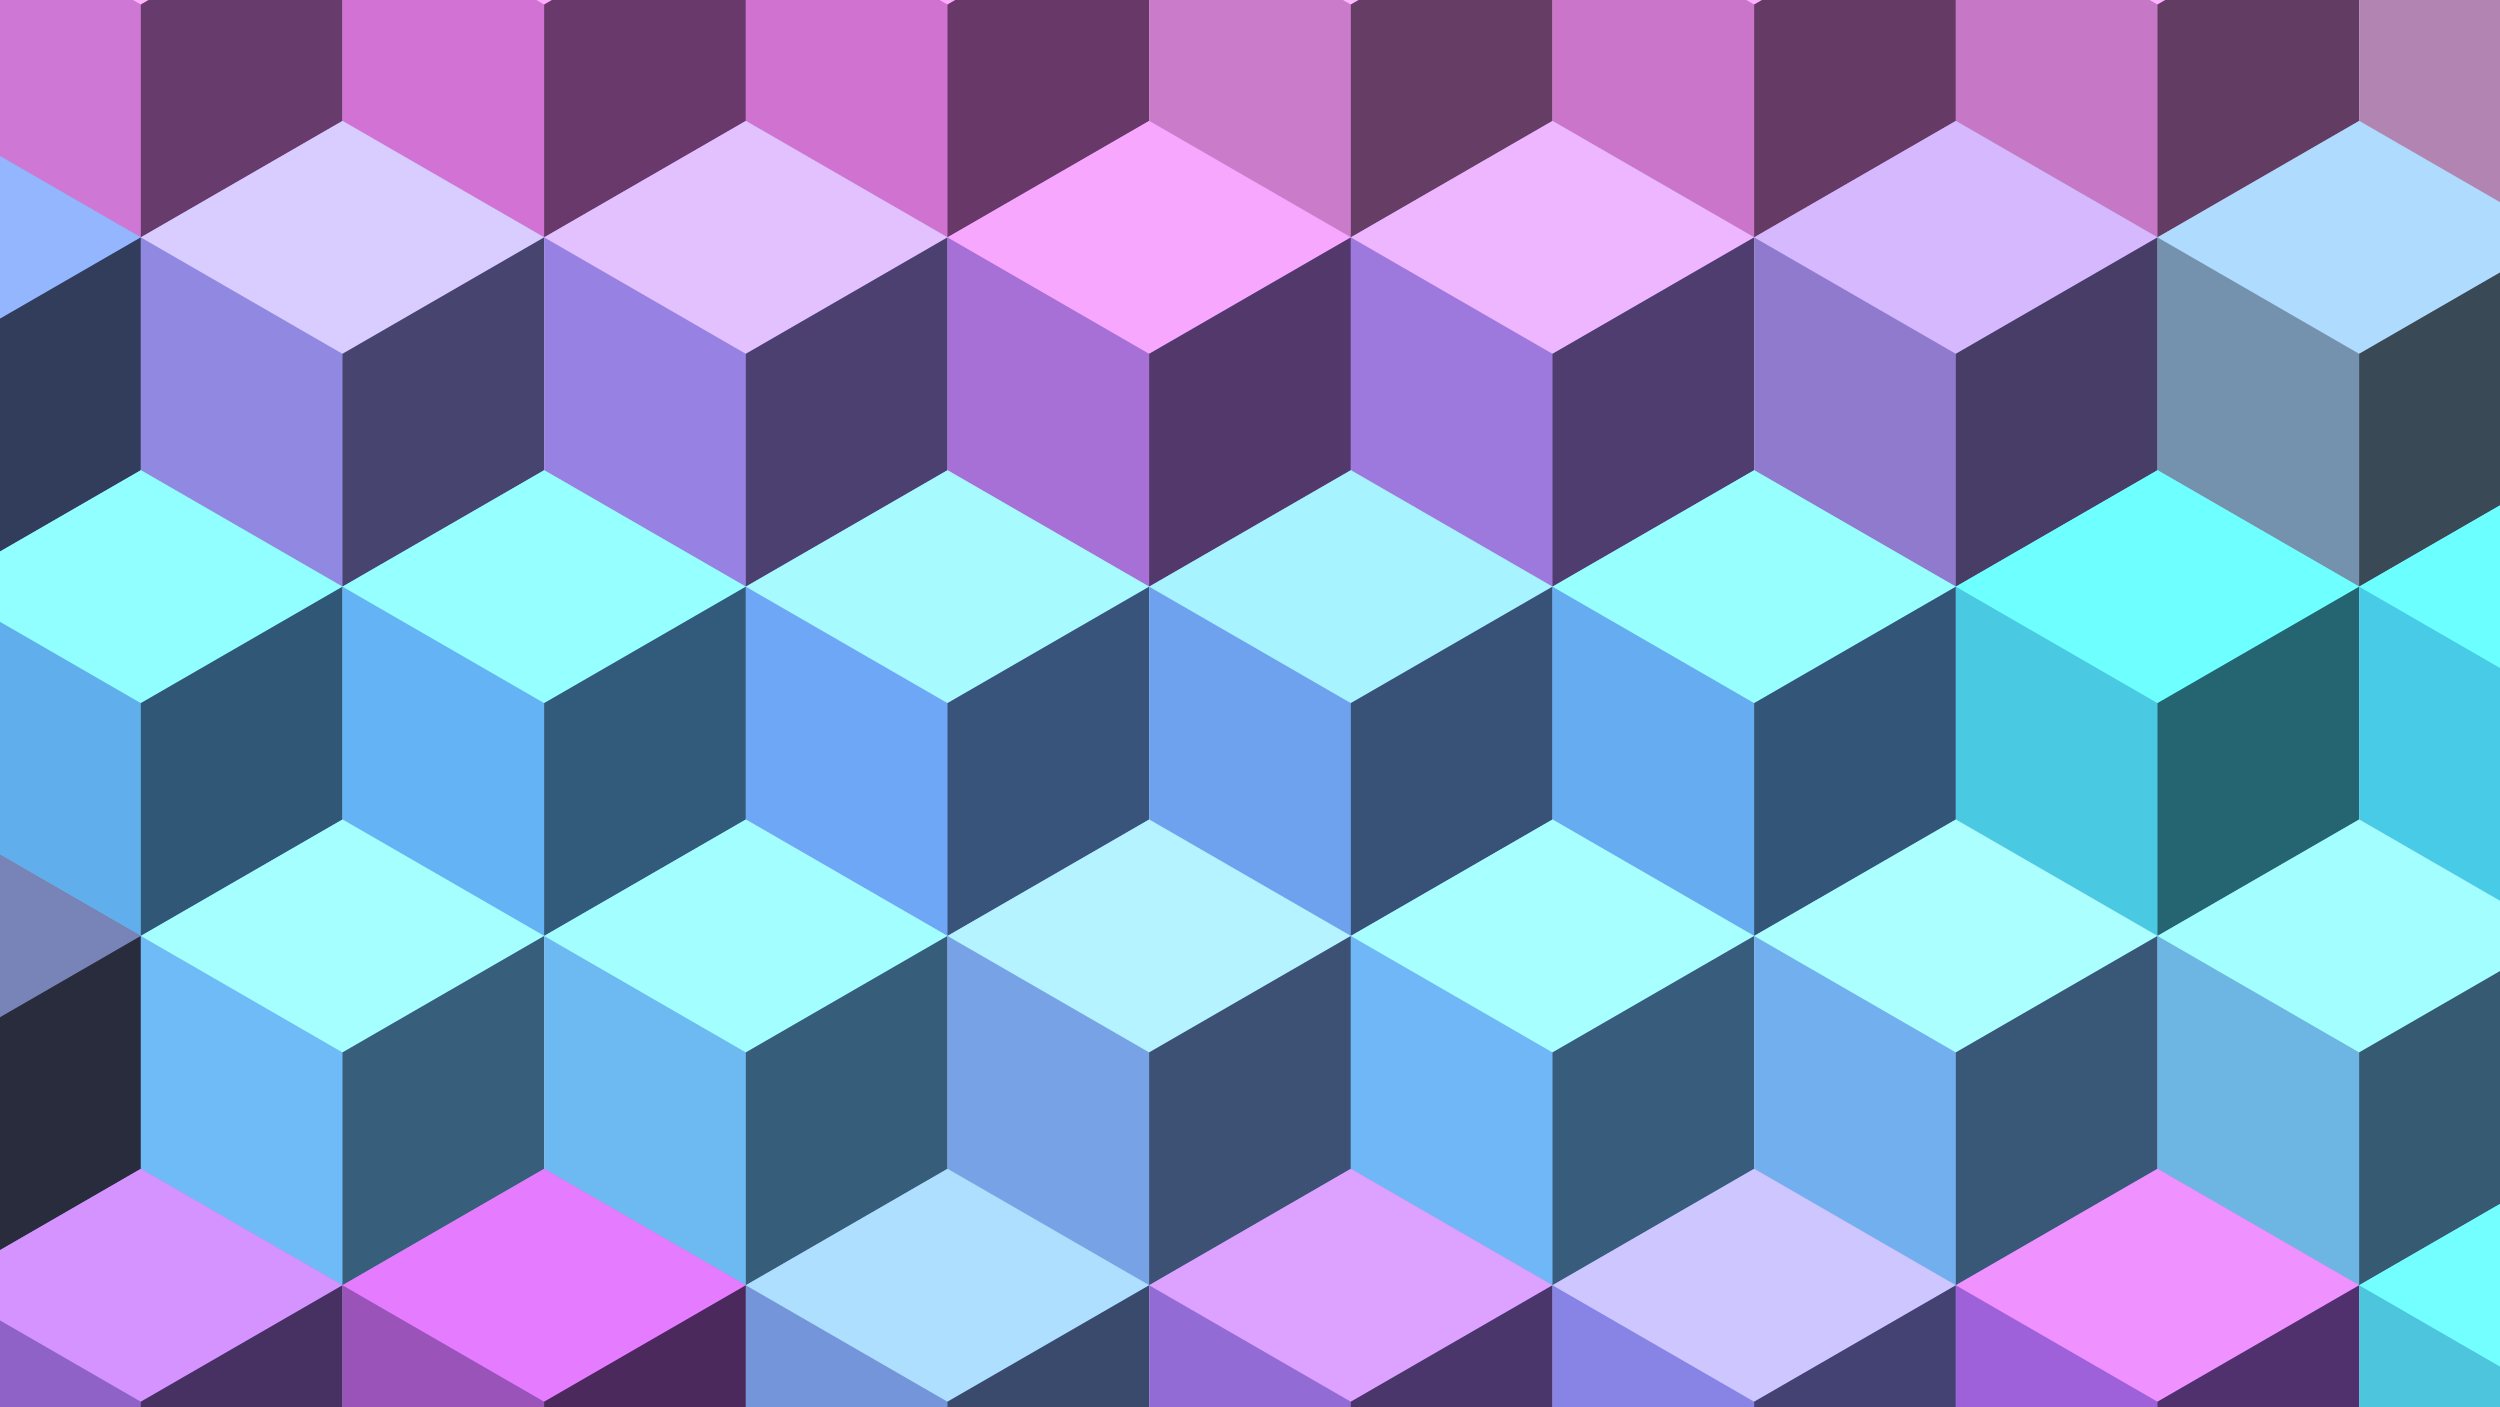
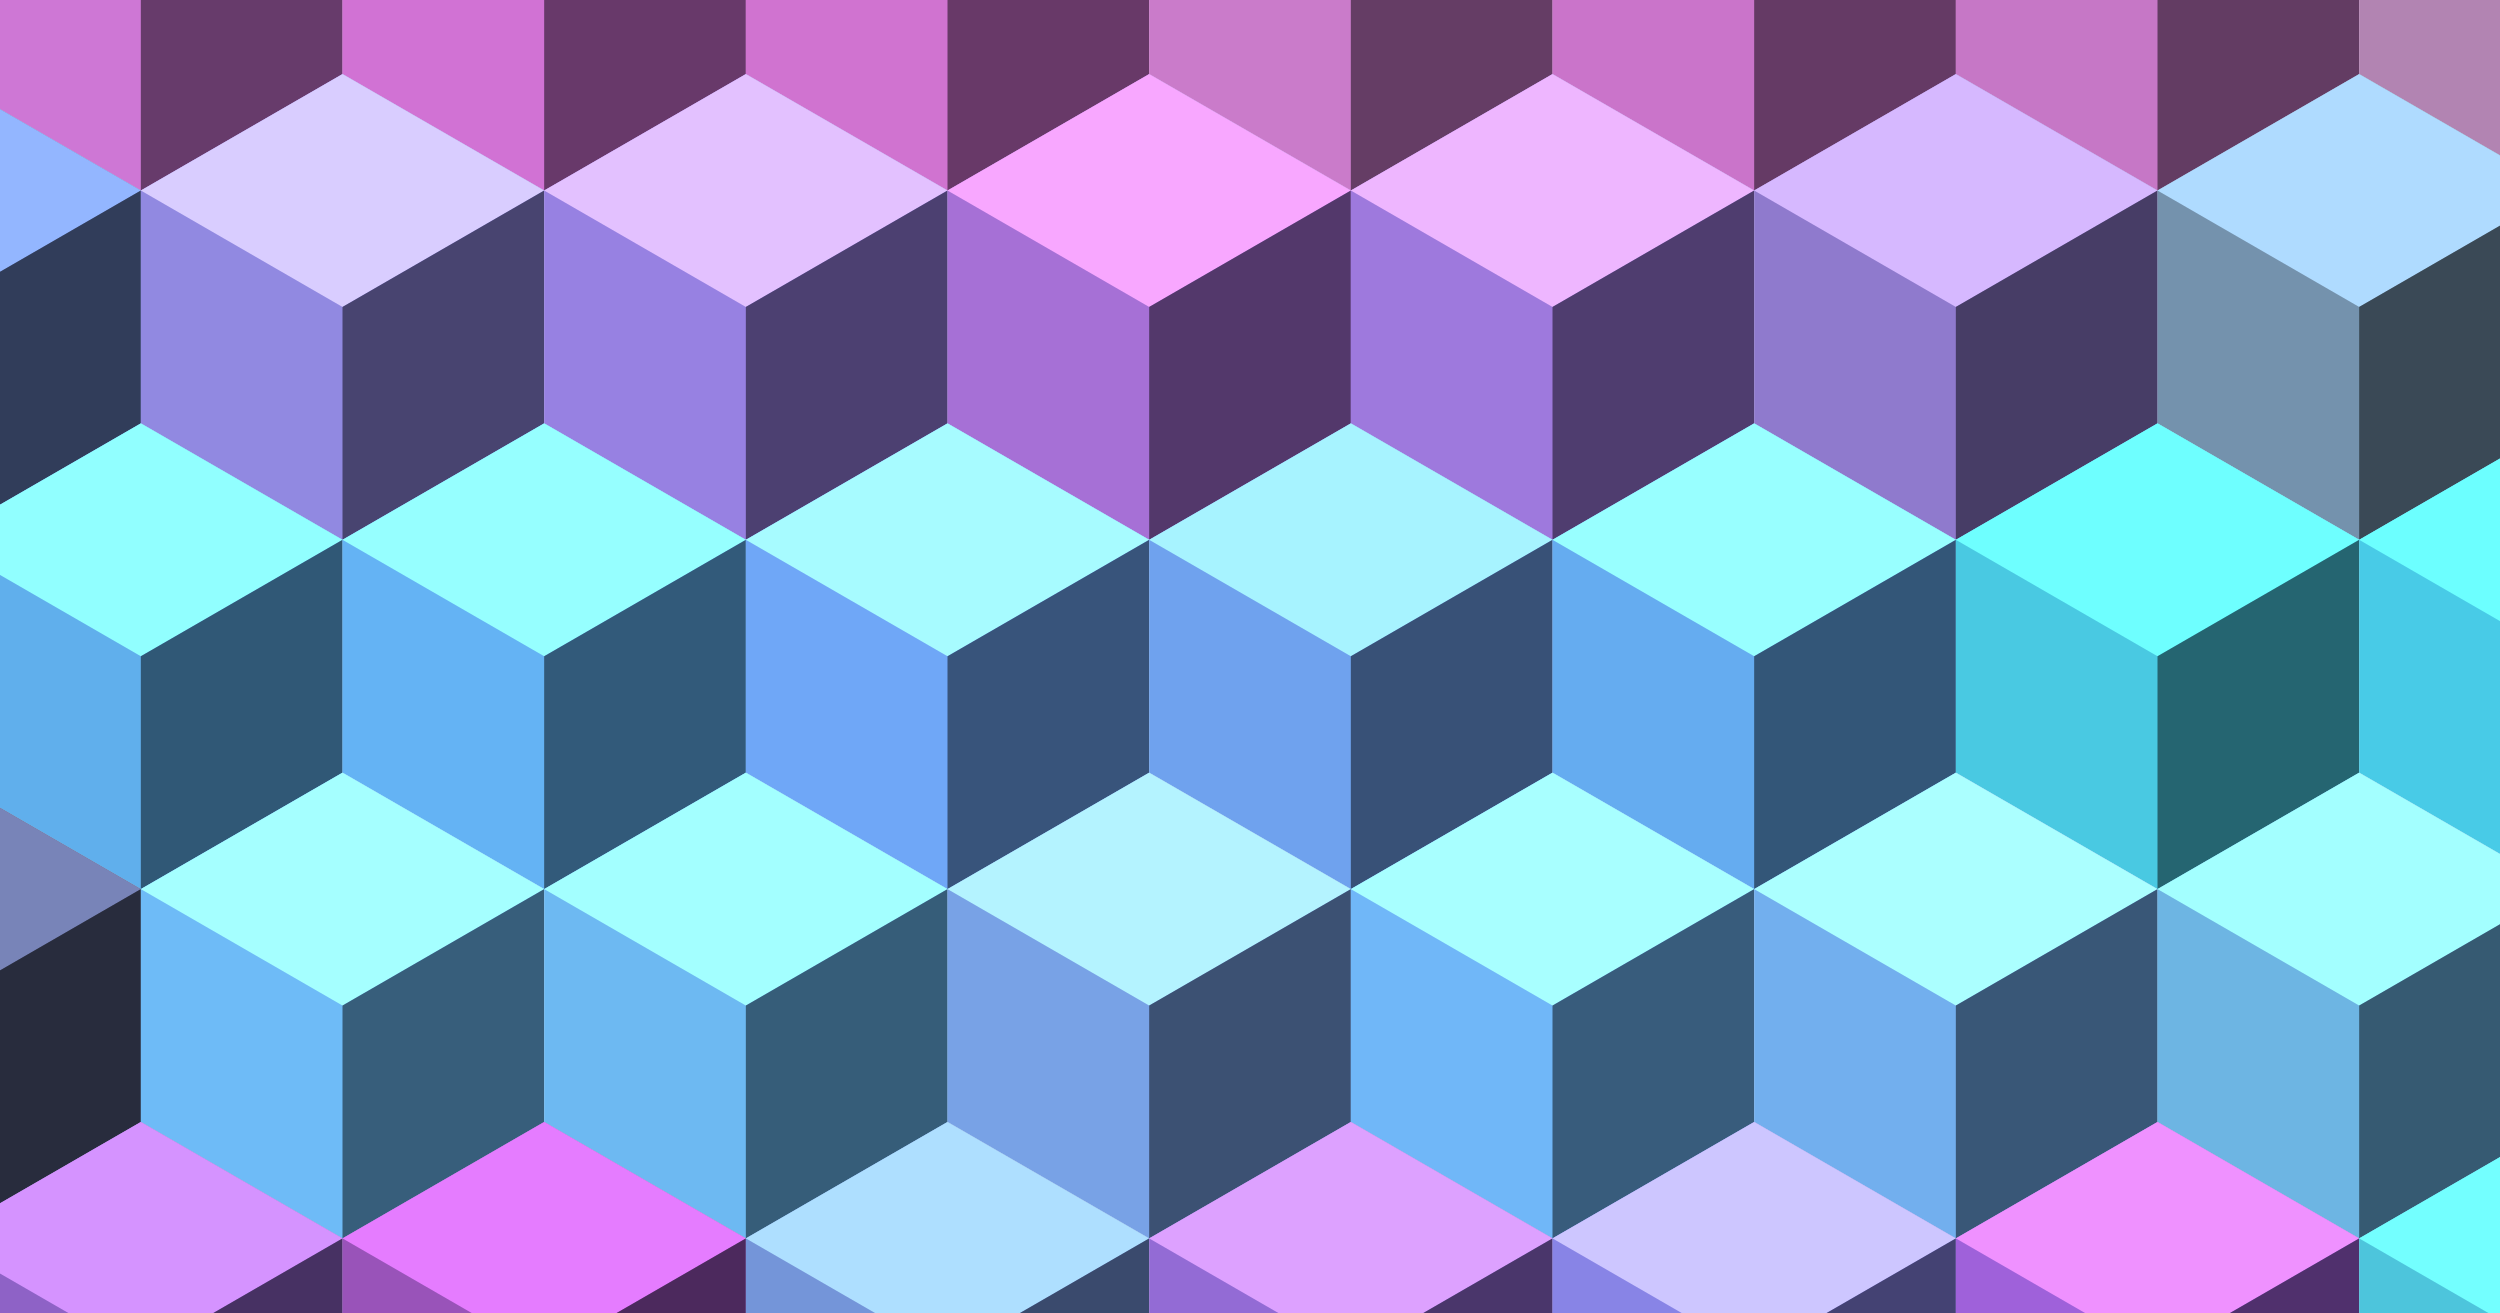
- <svg xmlns="http://www.w3.org/2000/svg" version="1.1" width="1200" height="675" viewBox="0,0,1200,675">
+ <svg xmlns="http://www.w3.org/2000/svg" version="1.1" width="1200" height="630" viewBox="0,0,1200,630">
  <g fill="none" fill-rule="nonzero" stroke="none" stroke-width="1" stroke-linecap="butt" stroke-linejoin="miter" stroke-miterlimit="10" stroke-dasharray="" stroke-dashoffset="0" font-family="none" font-weight="none" font-size="none" text-anchor="none" style="mix-blend-mode: normal">
    <g>
      <g>
-         <path d="M-126,-221.375l96.8,-55.888l96.8,55.888v111.775l-96.8,55.888l-96.8,-55.888z" fill="#000000" />
-         <path d="M-126,-221.375l96.8,-55.888l96.8,55.888l-96.8,55.888z" fill="#ffffff" />
-         <path d="M67.6,-221.375v111.775l-96.8,55.888v-111.775z" fill="#000000" />
-       </g>
-       <g>
-         <path d="M67.6,-221.375l96.8,-55.888l96.8,55.888v111.775l-96.8,55.888l-96.8,-55.888z" fill="#000000" />
-         <path d="M67.6,-221.375l96.8,-55.888l96.8,55.888l-96.8,55.888z" fill="#ffffff" />
-         <path d="M261.2,-221.375v111.775l-96.8,55.888v-111.775z" fill="#000000" />
-       </g>
-       <g>
-         <path d="M261.2,-221.375l96.8,-55.888l96.8,55.888v111.775l-96.8,55.888l-96.8,-55.888z" fill="#000000" />
-         <path d="M261.2,-221.375l96.8,-55.888l96.8,55.888l-96.8,55.888z" fill="#ffffff" />
-         <path d="M454.8,-221.375v111.775l-96.8,55.888v-111.775z" fill="#000000" />
-       </g>
-       <g>
-         <path d="M454.8,-221.375l96.8,-55.888l96.8,55.888v111.775l-96.8,55.888l-96.8,-55.888z" fill="#000000" />
-         <path d="M454.8,-221.375l96.8,-55.888l96.8,55.888l-96.8,55.888z" fill="#ffffff" />
-         <path d="M648.4,-221.375v111.775l-96.8,55.888v-111.775z" fill="#000000" />
-       </g>
-       <g>
-         <path d="M648.4,-221.375l96.8,-55.888l96.8,55.888v111.775l-96.8,55.888l-96.8,-55.888z" fill="#000000" />
-         <path d="M648.4,-221.375l96.8,-55.888l96.8,55.888l-96.8,55.888z" fill="#ffffff" />
-         <path d="M842,-221.375v111.775l-96.8,55.888v-111.775z" fill="#000000" />
-       </g>
-       <g>
-         <path d="M842,-221.375l96.8,-55.888l96.8,55.888v111.775l-96.8,55.888l-96.8,-55.888z" fill="#000000" />
-         <path d="M842,-221.375l96.8,-55.888l96.8,55.888l-96.8,55.888z" fill="#ffffff" />
-         <path d="M1035.6,-221.375v111.775l-96.8,55.888v-111.775z" fill="#000000" />
-       </g>
-       <g>
-         <path d="M1035.6,-221.375l96.8,-55.888l96.8,55.888v111.775l-96.8,55.888l-96.8,-55.888z" fill="#000000" />
-         <path d="M1035.6,-221.375l96.8,-55.888l96.8,55.888l-96.8,55.888z" fill="#ffffff" />
-         <path d="M1229.2,-221.375v111.775l-96.8,55.888v-111.775z" fill="#000000" />
-       </g>
-       <g>
-         <path d="M-29.2,-53.713l96.8,-55.888l96.8,55.888v111.775l-96.8,55.888l-96.8,-55.888z" fill="#ce77d5" />
-         <path d="M-29.2,-53.713l96.8,-55.888l96.8,55.888l-96.8,55.888z" fill="#ffb2ff" />
-         <path d="M164.4,-53.713v111.775l-96.8,55.888v-111.775z" fill="#673b6b" />
-       </g>
-       <g>
-         <path d="M164.4,-53.713l96.8,-55.888l96.8,55.888v111.775l-96.8,55.888l-96.8,-55.888z" fill="#d172d4" />
-         <path d="M164.4,-53.713l96.8,-55.888l96.8,55.888l-96.8,55.888z" fill="#ffabff" />
-         <path d="M358,-53.713v111.775l-96.8,55.888v-111.775z" fill="#68396a" />
-       </g>
-       <g>
-         <path d="M358,-53.713l96.8,-55.888l96.8,55.888v111.775l-96.8,55.888l-96.8,-55.888z" fill="#d073d0" />
-         <path d="M358,-53.713l96.8,-55.888l96.8,55.888l-96.8,55.888z" fill="#ffacff" />
-         <path d="M551.6,-53.713v111.775l-96.8,55.888v-111.775z" fill="#683968" />
-       </g>
-       <g>
-         <path d="M551.6,-53.713l96.8,-55.888l96.8,55.888v111.775l-96.8,55.888l-96.8,-55.888z" fill="#ca7bca" />
-         <path d="M551.6,-53.713l96.8,-55.888l96.8,55.888l-96.8,55.888z" fill="#ffb8ff" />
-         <path d="M745.2,-53.713v111.775l-96.8,55.888v-111.775z" fill="#653d65" />
-       </g>
-       <g>
-         <path d="M745.2,-53.713l96.8,-55.888l96.8,55.888v111.775l-96.8,55.888l-96.8,-55.888z" fill="#ca74ca" />
-         <path d="M745.2,-53.713l96.8,-55.888l96.8,55.888l-96.8,55.888z" fill="#ffafff" />
-         <path d="M938.8,-53.713v111.775l-96.8,55.888v-111.775z" fill="#653a65" />
-       </g>
-       <g>
-         <path d="M938.8,-53.713l96.8,-55.888l96.8,55.888v111.775l-96.8,55.888l-96.8,-55.888z" fill="#c677c6" />
-         <path d="M938.8,-53.713l96.8,-55.888l96.8,55.888l-96.8,55.888z" fill="#ffb3ff" />
-         <path d="M1132.4,-53.713v111.775l-96.8,55.888v-111.775z" fill="#633c63" />
-       </g>
-       <g>
-         <path d="M1132.4,-53.713l96.8,-55.888l96.8,55.888v111.775l-96.8,55.888l-96.8,-55.888z" fill="#b284b2" />
-         <path d="M1132.4,-53.713l96.8,-55.888l96.8,55.888l-96.8,55.888z" fill="#ffc6ff" />
-         <path d="M1326,-53.713v111.775l-96.8,55.888v-111.775z" fill="#594259" />
-       </g>
-       <g>
-         <path d="M-126,113.95l96.8,-55.888l96.8,55.888v111.775l-96.8,55.888l-96.8,-55.888z" fill="#6279b4" />
-         <path d="M-126,113.95l96.8,-55.888l96.8,55.888l-96.8,55.888z" fill="#93b6ff" />
-         <path d="M67.6,113.95v111.775l-96.8,55.888v-111.775z" fill="#313d5a" />
-       </g>
-       <g>
-         <path d="M67.6,113.95l96.8,-55.888l96.8,55.888v111.775l-96.8,55.888l-96.8,-55.888z" fill="#9189e1" />
-         <path d="M67.6,113.95l96.8,-55.888l96.8,55.888l-96.8,55.888z" fill="#d9cdff" />
-         <path d="M261.2,113.95v111.775l-96.8,55.888v-111.775z" fill="#484470" />
-       </g>
-       <g>
-         <path d="M261.2,113.95l96.8,-55.888l96.8,55.888v111.775l-96.8,55.888l-96.8,-55.888z" fill="#9781e2" />
-         <path d="M261.2,113.95l96.8,-55.888l96.8,55.888l-96.8,55.888z" fill="#e3c1ff" />
-         <path d="M454.8,113.95v111.775l-96.8,55.888v-111.775z" fill="#4c4071" />
-       </g>
-       <g>
-         <path d="M454.8,113.95l96.8,-55.888l96.8,55.888v111.775l-96.8,55.888l-96.8,-55.888z" fill="#a670d6" />
-         <path d="M454.8,113.95l96.8,-55.888l96.8,55.888l-96.8,55.888z" fill="#f8a7ff" />
-         <path d="M648.4,113.95v111.775l-96.8,55.888v-111.775z" fill="#53386b" />
-       </g>
-       <g>
-         <path d="M648.4,113.95l96.8,-55.888l96.8,55.888v111.775l-96.8,55.888l-96.8,-55.888z" fill="#9e79dd" />
-         <path d="M648.4,113.95l96.8,-55.888l96.8,55.888l-96.8,55.888z" fill="#eeb6ff" />
-         <path d="M842,113.95v111.775l-96.8,55.888v-111.775z" fill="#4f3d6f" />
-       </g>
-       <g>
-         <path d="M842,113.95l96.8,-55.888l96.8,55.888v111.775l-96.8,55.888l-96.8,-55.888z" fill="#8f7acd" />
-         <path d="M842,113.95l96.8,-55.888l96.8,55.888l-96.8,55.888z" fill="#d6b8ff" />
-         <path d="M1035.6,113.95v111.775l-96.8,55.888v-111.775z" fill="#473d66" />
-       </g>
-       <g>
-         <path d="M1035.6,113.95l96.8,-55.888l96.8,55.888v111.775l-96.8,55.888l-96.8,-55.888z" fill="#7492ad" />
-         <path d="M1035.6,113.95l96.8,-55.888l96.8,55.888l-96.8,55.888z" fill="#afdbff" />
-         <path d="M1229.2,113.95v111.775l-96.8,55.888v-111.775z" fill="#3a4956" />
-       </g>
-       <g>
-         <path d="M-29.2,281.612l96.8,-55.888l96.8,55.888v111.775l-96.8,55.888l-96.8,-55.888z" fill="#60afec" />
-         <path d="M-29.2,281.612l96.8,-55.888l96.8,55.888l-96.8,55.888z" fill="#91ffff" />
-         <path d="M164.4,281.612v111.775l-96.8,55.888v-111.775z" fill="#305876" />
-       </g>
-       <g>
-         <path d="M164.4,281.612l96.8,-55.888l96.8,55.888v111.775l-96.8,55.888l-96.8,-55.888z" fill="#64b3f4" />
-         <path d="M164.4,281.612l96.8,-55.888l96.8,55.888l-96.8,55.888z" fill="#96ffff" />
-         <path d="M358,281.612v111.775l-96.8,55.888v-111.775z" fill="#325a7a" />
-       </g>
-       <g>
-         <path d="M358,281.612l96.8,-55.888l96.8,55.888v111.775l-96.8,55.888l-96.8,-55.888z" fill="#6fa7f7" />
-         <path d="M358,281.612l96.8,-55.888l96.8,55.888l-96.8,55.888z" fill="#a7fbff" />
-         <path d="M551.6,281.612v111.775l-96.8,55.888v-111.775z" fill="#38547b" />
-       </g>
-       <g>
-         <path d="M551.6,281.612l96.8,-55.888l96.8,55.888v111.775l-96.8,55.888l-96.8,-55.888z" fill="#6fa2ee" />
-         <path d="M551.6,281.612l96.8,-55.888l96.8,55.888l-96.8,55.888z" fill="#a7f3ff" />
-         <path d="M745.2,281.612v111.775l-96.8,55.888v-111.775z" fill="#385177" />
-       </g>
-       <g>
-         <path d="M745.2,281.612l96.8,-55.888l96.8,55.888v111.775l-96.8,55.888l-96.8,-55.888z" fill="#65acf0" />
-         <path d="M745.2,281.612l96.8,-55.888l96.8,55.888l-96.8,55.888z" fill="#98ffff" />
-         <path d="M938.8,281.612v111.775l-96.8,55.888v-111.775z" fill="#335678" />
-       </g>
-       <g>
-         <path d="M938.8,281.612l96.8,-55.888l96.8,55.888v111.775l-96.8,55.888l-96.8,-55.888z" fill="#49c9e2" />
-         <path d="M938.8,281.612l96.8,-55.888l96.8,55.888l-96.8,55.888z" fill="#6effff" />
-         <path d="M1132.4,281.612v111.775l-96.8,55.888v-111.775z" fill="#256571" />
-       </g>
-       <g>
-         <path d="M1132.4,281.612l96.8,-55.888l96.8,55.888v111.775l-96.8,55.888l-96.8,-55.888z" fill="#48cbe7" />
-         <path d="M1132.4,281.612l96.8,-55.888l96.8,55.888l-96.8,55.888z" fill="#6cffff" />
-         <path d="M1326,281.612v111.775l-96.8,55.888v-111.775z" fill="#246673" />
-       </g>
-       <g>
-         <path d="M-126,449.275l96.8,-55.888l96.8,55.888v111.775l-96.8,55.888l-96.8,-55.888z" fill="#50587b" />
-         <path d="M-126,449.275l96.8,-55.888l96.8,55.888l-96.8,55.888z" fill="#7884b8" />
-         <path d="M67.6,449.275v111.775l-96.8,55.888v-111.775z" fill="#282c3d" />
-       </g>
-       <g>
-         <path d="M67.6,449.275l96.8,-55.888l96.8,55.888v111.775l-96.8,55.888l-96.8,-55.888z" fill="#6ebbf7" />
-         <path d="M67.6,449.275l96.8,-55.888l96.8,55.888l-96.8,55.888z" fill="#a5ffff" />
-         <path d="M261.2,449.275v111.775l-96.8,55.888v-111.775z" fill="#375e7b" />
-       </g>
-       <g>
-         <path d="M261.2,449.275l96.8,-55.888l96.8,55.888v111.775l-96.8,55.888l-96.8,-55.888z" fill="#6db9f2" />
-         <path d="M261.2,449.275l96.8,-55.888l96.8,55.888l-96.8,55.888z" fill="#a3ffff" />
-         <path d="M454.8,449.275v111.775l-96.8,55.888v-111.775z" fill="#365d79" />
-       </g>
-       <g>
-         <path d="M454.8,449.275l96.8,-55.888l96.8,55.888v111.775l-96.8,55.888l-96.8,-55.888z" fill="#78a2e6" />
-         <path d="M454.8,449.275l96.8,-55.888l96.8,55.888l-96.8,55.888z" fill="#b4f3ff" />
-         <path d="M648.4,449.275v111.775l-96.8,55.888v-111.775z" fill="#3c5173" />
-       </g>
-       <g>
-         <path d="M648.4,449.275l96.8,-55.888l96.8,55.888v111.775l-96.8,55.888l-96.8,-55.888z" fill="#70b7f8" />
-         <path d="M648.4,449.275l96.8,-55.888l96.8,55.888l-96.8,55.888z" fill="#a8ffff" />
-         <path d="M842,449.275v111.775l-96.8,55.888v-111.775z" fill="#385c7c" />
-       </g>
-       <g>
-         <path d="M842,449.275l96.8,-55.888l96.8,55.888v111.775l-96.8,55.888l-96.8,-55.888z" fill="#72afee" />
-         <path d="M842,449.275l96.8,-55.888l96.8,55.888l-96.8,55.888z" fill="#abffff" />
-         <path d="M1035.6,449.275v111.775l-96.8,55.888v-111.775z" fill="#395777" />
-       </g>
-       <g>
-         <path d="M1035.6,449.275l96.8,-55.888l96.8,55.888v111.775l-96.8,55.888l-96.8,-55.888z" fill="#6db5e3" />
-         <path d="M1035.6,449.275l96.8,-55.888l96.8,55.888l-96.8,55.888z" fill="#a3ffff" />
-         <path d="M1229.2,449.275v111.775l-96.8,55.888v-111.775z" fill="#365a72" />
-       </g>
-       <g>
-         <path d="M-29.2,616.938l96.8,-55.888l96.8,55.888v111.775l-96.8,55.888l-96.8,-55.888z" fill="#8e62c6" />
-         <path d="M-29.2,616.938l96.8,-55.888l96.8,55.888l-96.8,55.888z" fill="#d593ff" />
-         <path d="M164.4,616.938v111.775l-96.8,55.888v-111.775z" fill="#473163" />
-       </g>
-       <g>
-         <path d="M164.4,616.938l96.8,-55.888l96.8,55.888v111.775l-96.8,55.888l-96.8,-55.888z" fill="#9953b9" />
-         <path d="M164.4,616.938l96.8,-55.888l96.8,55.888l-96.8,55.888z" fill="#e57cff" />
-         <path d="M358,616.938v111.775l-96.8,55.888v-111.775z" fill="#4c295d" />
-       </g>
-       <g>
-         <path d="M358,616.938l96.8,-55.888l96.8,55.888v111.775l-96.8,55.888l-96.8,-55.888z" fill="#7495d9" />
-         <path d="M358,616.938l96.8,-55.888l96.8,55.888l-96.8,55.888z" fill="#aedfff" />
-         <path d="M551.6,616.938v111.775l-96.8,55.888v-111.775z" fill="#3a4a6d" />
-       </g>
-       <g>
-         <path d="M551.6,616.938l96.8,-55.888l96.8,55.888v111.775l-96.8,55.888l-96.8,-55.888z" fill="#936bd5" />
-         <path d="M551.6,616.938l96.8,-55.888l96.8,55.888l-96.8,55.888z" fill="#dda1ff" />
-         <path d="M745.2,616.938v111.775l-96.8,55.888v-111.775z" fill="#4a366b" />
-       </g>
-       <g>
-         <path d="M745.2,616.938l96.8,-55.888l96.8,55.888v111.775l-96.8,55.888l-96.8,-55.888z" fill="#8884e6" />
-         <path d="M745.2,616.938l96.8,-55.888l96.8,55.888l-96.8,55.888z" fill="#cdc6ff" />
-         <path d="M938.8,616.938v111.775l-96.8,55.888v-111.775z" fill="#444273" />
-       </g>
-       <g>
-         <path d="M938.8,616.938l96.8,-55.888l96.8,55.888v111.775l-96.8,55.888l-96.8,-55.888z" fill="#9f61da" />
-         <path d="M938.8,616.938l96.8,-55.888l96.8,55.888l-96.8,55.888z" fill="#ef91ff" />
-         <path d="M1132.4,616.938v111.775l-96.8,55.888v-111.775z" fill="#50306d" />
-       </g>
-       <g>
-         <path d="M1132.4,616.938l96.8,-55.888l96.8,55.888v111.775l-96.8,55.888l-96.8,-55.888z" fill="#4dc5dc" />
-         <path d="M1132.4,616.938l96.8,-55.888l96.8,55.888l-96.8,55.888z" fill="#73ffff" />
-         <path d="M1326,616.938v111.775l-96.8,55.888v-111.775z" fill="#26636e" />
-       </g>
-       <g>
-         <path d="M-126,784.6l96.8,-55.888l96.8,55.888v111.775l-96.8,55.888l-96.8,-55.888z" fill="#000000" />
-         <path d="M-126,784.6l96.8,-55.888l96.8,55.888l-96.8,55.888z" fill="#ffffff" />
-         <path d="M67.6,784.6v111.775l-96.8,55.888v-111.775z" fill="#000000" />
-       </g>
-       <g>
-         <path d="M67.6,784.6l96.8,-55.888l96.8,55.888v111.775l-96.8,55.888l-96.8,-55.888z" fill="#000000" />
-         <path d="M67.6,784.6l96.8,-55.888l96.8,55.888l-96.8,55.888z" fill="#ffffff" />
-         <path d="M261.2,784.6v111.775l-96.8,55.888v-111.775z" fill="#000000" />
-       </g>
-       <g>
-         <path d="M261.2,784.6l96.8,-55.888l96.8,55.888v111.775l-96.8,55.888l-96.8,-55.888z" fill="#000000" />
-         <path d="M261.2,784.6l96.8,-55.888l96.8,55.888l-96.8,55.888z" fill="#ffffff" />
-         <path d="M454.8,784.6v111.775l-96.8,55.888v-111.775z" fill="#000000" />
-       </g>
-       <g>
-         <path d="M454.8,784.6l96.8,-55.888l96.8,55.888v111.775l-96.8,55.888l-96.8,-55.888z" fill="#000000" />
-         <path d="M454.8,784.6l96.8,-55.888l96.8,55.888l-96.8,55.888z" fill="#ffffff" />
-         <path d="M648.4,784.6v111.775l-96.8,55.888v-111.775z" fill="#000000" />
-       </g>
-       <g>
-         <path d="M648.4,784.6l96.8,-55.888l96.8,55.888v111.775l-96.8,55.888l-96.8,-55.888z" fill="#000000" />
-         <path d="M648.4,784.6l96.8,-55.888l96.8,55.888l-96.8,55.888z" fill="#ffffff" />
-         <path d="M842,784.6v111.775l-96.8,55.888v-111.775z" fill="#000000" />
-       </g>
-       <g>
-         <path d="M842,784.6l96.8,-55.888l96.8,55.888v111.775l-96.8,55.888l-96.8,-55.888z" fill="#000000" />
-         <path d="M842,784.6l96.8,-55.888l96.8,55.888l-96.8,55.888z" fill="#ffffff" />
-         <path d="M1035.6,784.6v111.775l-96.8,55.888v-111.775z" fill="#000000" />
-       </g>
-       <g>
-         <path d="M1035.6,784.6l96.8,-55.888l96.8,55.888v111.775l-96.8,55.888l-96.8,-55.888z" fill="#000000" />
-         <path d="M1035.6,784.6l96.8,-55.888l96.8,55.888l-96.8,55.888z" fill="#ffffff" />
-         <path d="M1229.2,784.6v111.775l-96.8,55.888v-111.775z" fill="#000000" />
+         <path d="M-126,-243.875l96.8,-55.888l96.8,55.888v111.775l-96.8,55.888l-96.8,-55.888z" fill="#000000" />
+         <path d="M-126,-243.875l96.8,-55.888l96.8,55.888l-96.8,55.888z" fill="#ffffff" />
+         <path d="M67.6,-243.875v111.775l-96.8,55.888v-111.775z" fill="#000000" />
+       </g>
+       <g>
+         <path d="M67.6,-243.875l96.8,-55.888l96.8,55.888v111.775l-96.8,55.888l-96.8,-55.888z" fill="#000000" />
+         <path d="M67.6,-243.875l96.8,-55.888l96.8,55.888l-96.8,55.888z" fill="#ffffff" />
+         <path d="M261.2,-243.875v111.775l-96.8,55.888v-111.775z" fill="#000000" />
+       </g>
+       <g>
+         <path d="M261.2,-243.875l96.8,-55.888l96.8,55.888v111.775l-96.8,55.888l-96.8,-55.888z" fill="#000000" />
+         <path d="M261.2,-243.875l96.8,-55.888l96.8,55.888l-96.8,55.888z" fill="#ffffff" />
+         <path d="M454.8,-243.875v111.775l-96.8,55.888v-111.775z" fill="#000000" />
+       </g>
+       <g>
+         <path d="M454.8,-243.875l96.8,-55.888l96.8,55.888v111.775l-96.8,55.888l-96.8,-55.888z" fill="#000000" />
+         <path d="M454.8,-243.875l96.8,-55.888l96.8,55.888l-96.8,55.888z" fill="#ffffff" />
+         <path d="M648.4,-243.875v111.775l-96.8,55.888v-111.775z" fill="#000000" />
+       </g>
+       <g>
+         <path d="M648.4,-243.875l96.8,-55.888l96.8,55.888v111.775l-96.8,55.888l-96.8,-55.888z" fill="#000000" />
+         <path d="M648.4,-243.875l96.8,-55.888l96.8,55.888l-96.8,55.888z" fill="#ffffff" />
+         <path d="M842,-243.875v111.775l-96.8,55.888v-111.775z" fill="#000000" />
+       </g>
+       <g>
+         <path d="M842,-243.875l96.8,-55.888l96.8,55.888v111.775l-96.8,55.888l-96.8,-55.888z" fill="#000000" />
+         <path d="M842,-243.875l96.8,-55.888l96.8,55.888l-96.8,55.888z" fill="#ffffff" />
+         <path d="M1035.6,-243.875v111.775l-96.8,55.888v-111.775z" fill="#000000" />
+       </g>
+       <g>
+         <path d="M1035.6,-243.875l96.8,-55.888l96.8,55.888v111.775l-96.8,55.888l-96.8,-55.888z" fill="#000000" />
+         <path d="M1035.6,-243.875l96.8,-55.888l96.8,55.888l-96.8,55.888z" fill="#ffffff" />
+         <path d="M1229.2,-243.875v111.775l-96.8,55.888v-111.775z" fill="#000000" />
+       </g>
+       <g>
+         <path d="M-29.2,-76.213l96.8,-55.888l96.8,55.888v111.775l-96.8,55.888l-96.8,-55.888z" fill="#ce77d5" />
+         <path d="M-29.2,-76.213l96.8,-55.888l96.8,55.888l-96.8,55.888z" fill="#ffb2ff" />
+         <path d="M164.4,-76.213v111.775l-96.8,55.888v-111.775z" fill="#673b6b" />
+       </g>
+       <g>
+         <path d="M164.4,-76.213l96.8,-55.888l96.8,55.888v111.775l-96.8,55.888l-96.8,-55.888z" fill="#d172d4" />
+         <path d="M164.4,-76.213l96.8,-55.888l96.8,55.888l-96.8,55.888z" fill="#ffabff" />
+         <path d="M358,-76.213v111.775l-96.8,55.888v-111.775z" fill="#68396a" />
+       </g>
+       <g>
+         <path d="M358,-76.213l96.8,-55.888l96.8,55.888v111.775l-96.8,55.888l-96.8,-55.888z" fill="#d073d0" />
+         <path d="M358,-76.213l96.8,-55.888l96.8,55.888l-96.8,55.888z" fill="#ffacff" />
+         <path d="M551.6,-76.213v111.775l-96.8,55.888v-111.775z" fill="#683968" />
+       </g>
+       <g>
+         <path d="M551.6,-76.213l96.8,-55.888l96.8,55.888v111.775l-96.8,55.888l-96.8,-55.888z" fill="#ca7bca" />
+         <path d="M551.6,-76.213l96.8,-55.888l96.8,55.888l-96.8,55.888z" fill="#ffb8ff" />
+         <path d="M745.2,-76.213v111.775l-96.8,55.888v-111.775z" fill="#653d65" />
+       </g>
+       <g>
+         <path d="M745.2,-76.213l96.8,-55.888l96.8,55.888v111.775l-96.8,55.888l-96.8,-55.888z" fill="#ca74ca" />
+         <path d="M745.2,-76.213l96.8,-55.888l96.8,55.888l-96.8,55.888z" fill="#ffafff" />
+         <path d="M938.8,-76.213v111.775l-96.8,55.888v-111.775z" fill="#653a65" />
+       </g>
+       <g>
+         <path d="M938.8,-76.213l96.8,-55.888l96.8,55.888v111.775l-96.8,55.888l-96.8,-55.888z" fill="#c677c6" />
+         <path d="M938.8,-76.213l96.8,-55.888l96.8,55.888l-96.8,55.888z" fill="#ffb3ff" />
+         <path d="M1132.4,-76.213v111.775l-96.8,55.888v-111.775z" fill="#633c63" />
+       </g>
+       <g>
+         <path d="M1132.4,-76.213l96.8,-55.888l96.8,55.888v111.775l-96.8,55.888l-96.8,-55.888z" fill="#b284b2" />
+         <path d="M1132.4,-76.213l96.8,-55.888l96.8,55.888l-96.8,55.888z" fill="#ffc6ff" />
+         <path d="M1326,-76.213v111.775l-96.8,55.888v-111.775z" fill="#594259" />
+       </g>
+       <g>
+         <path d="M-126,91.45l96.8,-55.888l96.8,55.888v111.775l-96.8,55.888l-96.8,-55.888z" fill="#6279b4" />
+         <path d="M-126,91.45l96.8,-55.888l96.8,55.888l-96.8,55.888z" fill="#93b6ff" />
+         <path d="M67.6,91.45v111.775l-96.8,55.888v-111.775z" fill="#313d5a" />
+       </g>
+       <g>
+         <path d="M67.6,91.45l96.8,-55.888l96.8,55.888v111.775l-96.8,55.888l-96.8,-55.888z" fill="#9189e1" />
+         <path d="M67.6,91.45l96.8,-55.888l96.8,55.888l-96.8,55.888z" fill="#d9cdff" />
+         <path d="M261.2,91.45v111.775l-96.8,55.888v-111.775z" fill="#484470" />
+       </g>
+       <g>
+         <path d="M261.2,91.45l96.8,-55.888l96.8,55.888v111.775l-96.8,55.888l-96.8,-55.888z" fill="#9781e2" />
+         <path d="M261.2,91.45l96.8,-55.888l96.8,55.888l-96.8,55.888z" fill="#e3c1ff" />
+         <path d="M454.8,91.45v111.775l-96.8,55.888v-111.775z" fill="#4c4071" />
+       </g>
+       <g>
+         <path d="M454.8,91.45l96.8,-55.888l96.8,55.888v111.775l-96.8,55.888l-96.8,-55.888z" fill="#a670d6" />
+         <path d="M454.8,91.45l96.8,-55.888l96.8,55.888l-96.8,55.888z" fill="#f8a7ff" />
+         <path d="M648.4,91.45v111.775l-96.8,55.888v-111.775z" fill="#53386b" />
+       </g>
+       <g>
+         <path d="M648.4,91.45l96.8,-55.888l96.8,55.888v111.775l-96.8,55.888l-96.8,-55.888z" fill="#9e79dd" />
+         <path d="M648.4,91.45l96.8,-55.888l96.8,55.888l-96.8,55.888z" fill="#eeb6ff" />
+         <path d="M842,91.45v111.775l-96.8,55.888v-111.775z" fill="#4f3d6f" />
+       </g>
+       <g>
+         <path d="M842,91.45l96.8,-55.888l96.8,55.888v111.775l-96.8,55.888l-96.8,-55.888z" fill="#8f7acd" />
+         <path d="M842,91.45l96.8,-55.888l96.8,55.888l-96.8,55.888z" fill="#d6b8ff" />
+         <path d="M1035.6,91.45v111.775l-96.8,55.888v-111.775z" fill="#473d66" />
+       </g>
+       <g>
+         <path d="M1035.6,91.45l96.8,-55.888l96.8,55.888v111.775l-96.8,55.888l-96.8,-55.888z" fill="#7492ad" />
+         <path d="M1035.6,91.45l96.8,-55.888l96.8,55.888l-96.8,55.888z" fill="#afdbff" />
+         <path d="M1229.2,91.45v111.775l-96.8,55.888v-111.775z" fill="#3a4956" />
+       </g>
+       <g>
+         <path d="M-29.2,259.112l96.8,-55.888l96.8,55.888v111.775l-96.8,55.888l-96.8,-55.888z" fill="#60afec" />
+         <path d="M-29.2,259.112l96.8,-55.888l96.8,55.888l-96.8,55.888z" fill="#91ffff" />
+         <path d="M164.4,259.112v111.775l-96.8,55.888v-111.775z" fill="#305876" />
+       </g>
+       <g>
+         <path d="M164.4,259.112l96.8,-55.888l96.8,55.888v111.775l-96.8,55.888l-96.8,-55.888z" fill="#64b3f4" />
+         <path d="M164.4,259.112l96.8,-55.888l96.8,55.888l-96.8,55.888z" fill="#96ffff" />
+         <path d="M358,259.112v111.775l-96.8,55.888v-111.775z" fill="#325a7a" />
+       </g>
+       <g>
+         <path d="M358,259.112l96.8,-55.888l96.8,55.888v111.775l-96.8,55.888l-96.8,-55.888z" fill="#6fa7f7" />
+         <path d="M358,259.112l96.8,-55.888l96.8,55.888l-96.8,55.888z" fill="#a7fbff" />
+         <path d="M551.6,259.112v111.775l-96.8,55.888v-111.775z" fill="#38547b" />
+       </g>
+       <g>
+         <path d="M551.6,259.112l96.8,-55.888l96.8,55.888v111.775l-96.8,55.888l-96.8,-55.888z" fill="#6fa2ee" />
+         <path d="M551.6,259.112l96.8,-55.888l96.8,55.888l-96.8,55.888z" fill="#a7f3ff" />
+         <path d="M745.2,259.112v111.775l-96.8,55.888v-111.775z" fill="#385177" />
+       </g>
+       <g>
+         <path d="M745.2,259.112l96.8,-55.888l96.8,55.888v111.775l-96.8,55.888l-96.8,-55.888z" fill="#65acf0" />
+         <path d="M745.2,259.112l96.8,-55.888l96.8,55.888l-96.8,55.888z" fill="#98ffff" />
+         <path d="M938.8,259.112v111.775l-96.8,55.888v-111.775z" fill="#335678" />
+       </g>
+       <g>
+         <path d="M938.8,259.112l96.8,-55.888l96.8,55.888v111.775l-96.8,55.888l-96.8,-55.888z" fill="#49c9e2" />
+         <path d="M938.8,259.112l96.8,-55.888l96.8,55.888l-96.8,55.888z" fill="#6effff" />
+         <path d="M1132.4,259.112v111.775l-96.8,55.888v-111.775z" fill="#256571" />
+       </g>
+       <g>
+         <path d="M1132.4,259.112l96.8,-55.888l96.8,55.888v111.775l-96.8,55.888l-96.8,-55.888z" fill="#48cbe7" />
+         <path d="M1132.4,259.112l96.8,-55.888l96.8,55.888l-96.8,55.888z" fill="#6cffff" />
+         <path d="M1326,259.112v111.775l-96.8,55.888v-111.775z" fill="#246673" />
+       </g>
+       <g>
+         <path d="M-126,426.775l96.8,-55.888l96.8,55.888v111.775l-96.8,55.888l-96.8,-55.888z" fill="#50587b" />
+         <path d="M-126,426.775l96.8,-55.888l96.8,55.888l-96.8,55.888z" fill="#7884b8" />
+         <path d="M67.6,426.775v111.775l-96.8,55.888v-111.775z" fill="#282c3d" />
+       </g>
+       <g>
+         <path d="M67.6,426.775l96.8,-55.888l96.8,55.888v111.775l-96.8,55.888l-96.8,-55.888z" fill="#6ebbf7" />
+         <path d="M67.6,426.775l96.8,-55.888l96.8,55.888l-96.8,55.888z" fill="#a5ffff" />
+         <path d="M261.2,426.775v111.775l-96.8,55.888v-111.775z" fill="#375e7b" />
+       </g>
+       <g>
+         <path d="M261.2,426.775l96.8,-55.888l96.8,55.888v111.775l-96.8,55.888l-96.8,-55.888z" fill="#6db9f2" />
+         <path d="M261.2,426.775l96.8,-55.888l96.8,55.888l-96.8,55.888z" fill="#a3ffff" />
+         <path d="M454.8,426.775v111.775l-96.8,55.888v-111.775z" fill="#365d79" />
+       </g>
+       <g>
+         <path d="M454.8,426.775l96.8,-55.888l96.8,55.888v111.775l-96.8,55.888l-96.8,-55.888z" fill="#78a2e6" />
+         <path d="M454.8,426.775l96.8,-55.888l96.8,55.888l-96.8,55.888z" fill="#b4f3ff" />
+         <path d="M648.4,426.775v111.775l-96.8,55.888v-111.775z" fill="#3c5173" />
+       </g>
+       <g>
+         <path d="M648.4,426.775l96.8,-55.888l96.8,55.888v111.775l-96.8,55.888l-96.8,-55.888z" fill="#70b7f8" />
+         <path d="M648.4,426.775l96.8,-55.888l96.8,55.888l-96.8,55.888z" fill="#a8ffff" />
+         <path d="M842,426.775v111.775l-96.8,55.888v-111.775z" fill="#385c7c" />
+       </g>
+       <g>
+         <path d="M842,426.775l96.8,-55.888l96.8,55.888v111.775l-96.8,55.888l-96.8,-55.888z" fill="#72afee" />
+         <path d="M842,426.775l96.8,-55.888l96.8,55.888l-96.8,55.888z" fill="#abffff" />
+         <path d="M1035.6,426.775v111.775l-96.8,55.888v-111.775z" fill="#395777" />
+       </g>
+       <g>
+         <path d="M1035.6,426.775l96.8,-55.888l96.8,55.888v111.775l-96.8,55.888l-96.8,-55.888z" fill="#6db5e3" />
+         <path d="M1035.6,426.775l96.8,-55.888l96.8,55.888l-96.8,55.888z" fill="#a3ffff" />
+         <path d="M1229.2,426.775v111.775l-96.8,55.888v-111.775z" fill="#365a72" />
+       </g>
+       <g>
+         <path d="M-29.2,594.438l96.8,-55.888l96.8,55.888v111.775l-96.8,55.888l-96.8,-55.888z" fill="#8e62c6" />
+         <path d="M-29.2,594.438l96.8,-55.888l96.8,55.888l-96.8,55.888z" fill="#d593ff" />
+         <path d="M164.4,594.438v111.775l-96.8,55.888v-111.775z" fill="#473163" />
+       </g>
+       <g>
+         <path d="M164.4,594.438l96.8,-55.888l96.8,55.888v111.775l-96.8,55.888l-96.8,-55.888z" fill="#9953b9" />
+         <path d="M164.4,594.438l96.8,-55.888l96.8,55.888l-96.8,55.888z" fill="#e57cff" />
+         <path d="M358,594.438v111.775l-96.8,55.888v-111.775z" fill="#4c295d" />
+       </g>
+       <g>
+         <path d="M358,594.438l96.8,-55.888l96.8,55.888v111.775l-96.8,55.888l-96.8,-55.888z" fill="#7495d9" />
+         <path d="M358,594.438l96.8,-55.888l96.8,55.888l-96.8,55.888z" fill="#aedfff" />
+         <path d="M551.6,594.438v111.775l-96.8,55.888v-111.775z" fill="#3a4a6d" />
+       </g>
+       <g>
+         <path d="M551.6,594.438l96.8,-55.888l96.8,55.888v111.775l-96.8,55.888l-96.8,-55.888z" fill="#936bd5" />
+         <path d="M551.6,594.438l96.8,-55.888l96.8,55.888l-96.8,55.888z" fill="#dda1ff" />
+         <path d="M745.2,594.438v111.775l-96.8,55.888v-111.775z" fill="#4a366b" />
+       </g>
+       <g>
+         <path d="M745.2,594.438l96.8,-55.888l96.8,55.888v111.775l-96.8,55.888l-96.8,-55.888z" fill="#8884e6" />
+         <path d="M745.2,594.438l96.8,-55.888l96.8,55.888l-96.8,55.888z" fill="#cdc6ff" />
+         <path d="M938.8,594.438v111.775l-96.8,55.888v-111.775z" fill="#444273" />
+       </g>
+       <g>
+         <path d="M938.8,594.438l96.8,-55.888l96.8,55.888v111.775l-96.8,55.888l-96.8,-55.888z" fill="#9f61da" />
+         <path d="M938.8,594.438l96.8,-55.888l96.8,55.888l-96.8,55.888z" fill="#ef91ff" />
+         <path d="M1132.4,594.438v111.775l-96.8,55.888v-111.775z" fill="#50306d" />
+       </g>
+       <g>
+         <path d="M1132.4,594.438l96.8,-55.888l96.8,55.888v111.775l-96.8,55.888l-96.8,-55.888z" fill="#4dc5dc" />
+         <path d="M1132.4,594.438l96.8,-55.888l96.8,55.888l-96.8,55.888z" fill="#73ffff" />
+         <path d="M1326,594.438v111.775l-96.8,55.888v-111.775z" fill="#26636e" />
+       </g>
+       <g>
+         <path d="M-126,762.1l96.8,-55.888l96.8,55.888v111.775l-96.8,55.888l-96.8,-55.888z" fill="#000000" />
+         <path d="M-126,762.1l96.8,-55.888l96.8,55.888l-96.8,55.888z" fill="#ffffff" />
+         <path d="M67.6,762.1v111.775l-96.8,55.888v-111.775z" fill="#000000" />
+       </g>
+       <g>
+         <path d="M67.6,762.1l96.8,-55.888l96.8,55.888v111.775l-96.8,55.888l-96.8,-55.888z" fill="#000000" />
+         <path d="M67.6,762.1l96.8,-55.888l96.8,55.888l-96.8,55.888z" fill="#ffffff" />
+         <path d="M261.2,762.1v111.775l-96.8,55.888v-111.775z" fill="#000000" />
+       </g>
+       <g>
+         <path d="M261.2,762.1l96.8,-55.888l96.8,55.888v111.775l-96.8,55.888l-96.8,-55.888z" fill="#000000" />
+         <path d="M261.2,762.1l96.8,-55.888l96.8,55.888l-96.8,55.888z" fill="#ffffff" />
+         <path d="M454.8,762.1v111.775l-96.8,55.888v-111.775z" fill="#000000" />
+       </g>
+       <g>
+         <path d="M454.8,762.1l96.8,-55.888l96.8,55.888v111.775l-96.8,55.888l-96.8,-55.888z" fill="#000000" />
+         <path d="M454.8,762.1l96.8,-55.888l96.8,55.888l-96.8,55.888z" fill="#ffffff" />
+         <path d="M648.4,762.1v111.775l-96.8,55.888v-111.775z" fill="#000000" />
+       </g>
+       <g>
+         <path d="M648.4,762.1l96.8,-55.888l96.8,55.888v111.775l-96.8,55.888l-96.8,-55.888z" fill="#000000" />
+         <path d="M648.4,762.1l96.8,-55.888l96.8,55.888l-96.8,55.888z" fill="#ffffff" />
+         <path d="M842,762.1v111.775l-96.8,55.888v-111.775z" fill="#000000" />
+       </g>
+       <g>
+         <path d="M842,762.1l96.8,-55.888l96.8,55.888v111.775l-96.8,55.888l-96.8,-55.888z" fill="#000000" />
+         <path d="M842,762.1l96.8,-55.888l96.8,55.888l-96.8,55.888z" fill="#ffffff" />
+         <path d="M1035.6,762.1v111.775l-96.8,55.888v-111.775z" fill="#000000" />
+       </g>
+       <g>
+         <path d="M1035.6,762.1l96.8,-55.888l96.8,55.888v111.775l-96.8,55.888l-96.8,-55.888z" fill="#000000" />
+         <path d="M1035.6,762.1l96.8,-55.888l96.8,55.888l-96.8,55.888z" fill="#ffffff" />
+         <path d="M1229.2,762.1v111.775l-96.8,55.888v-111.775z" fill="#000000" />
      </g>
    </g>
  </g>
</svg>
